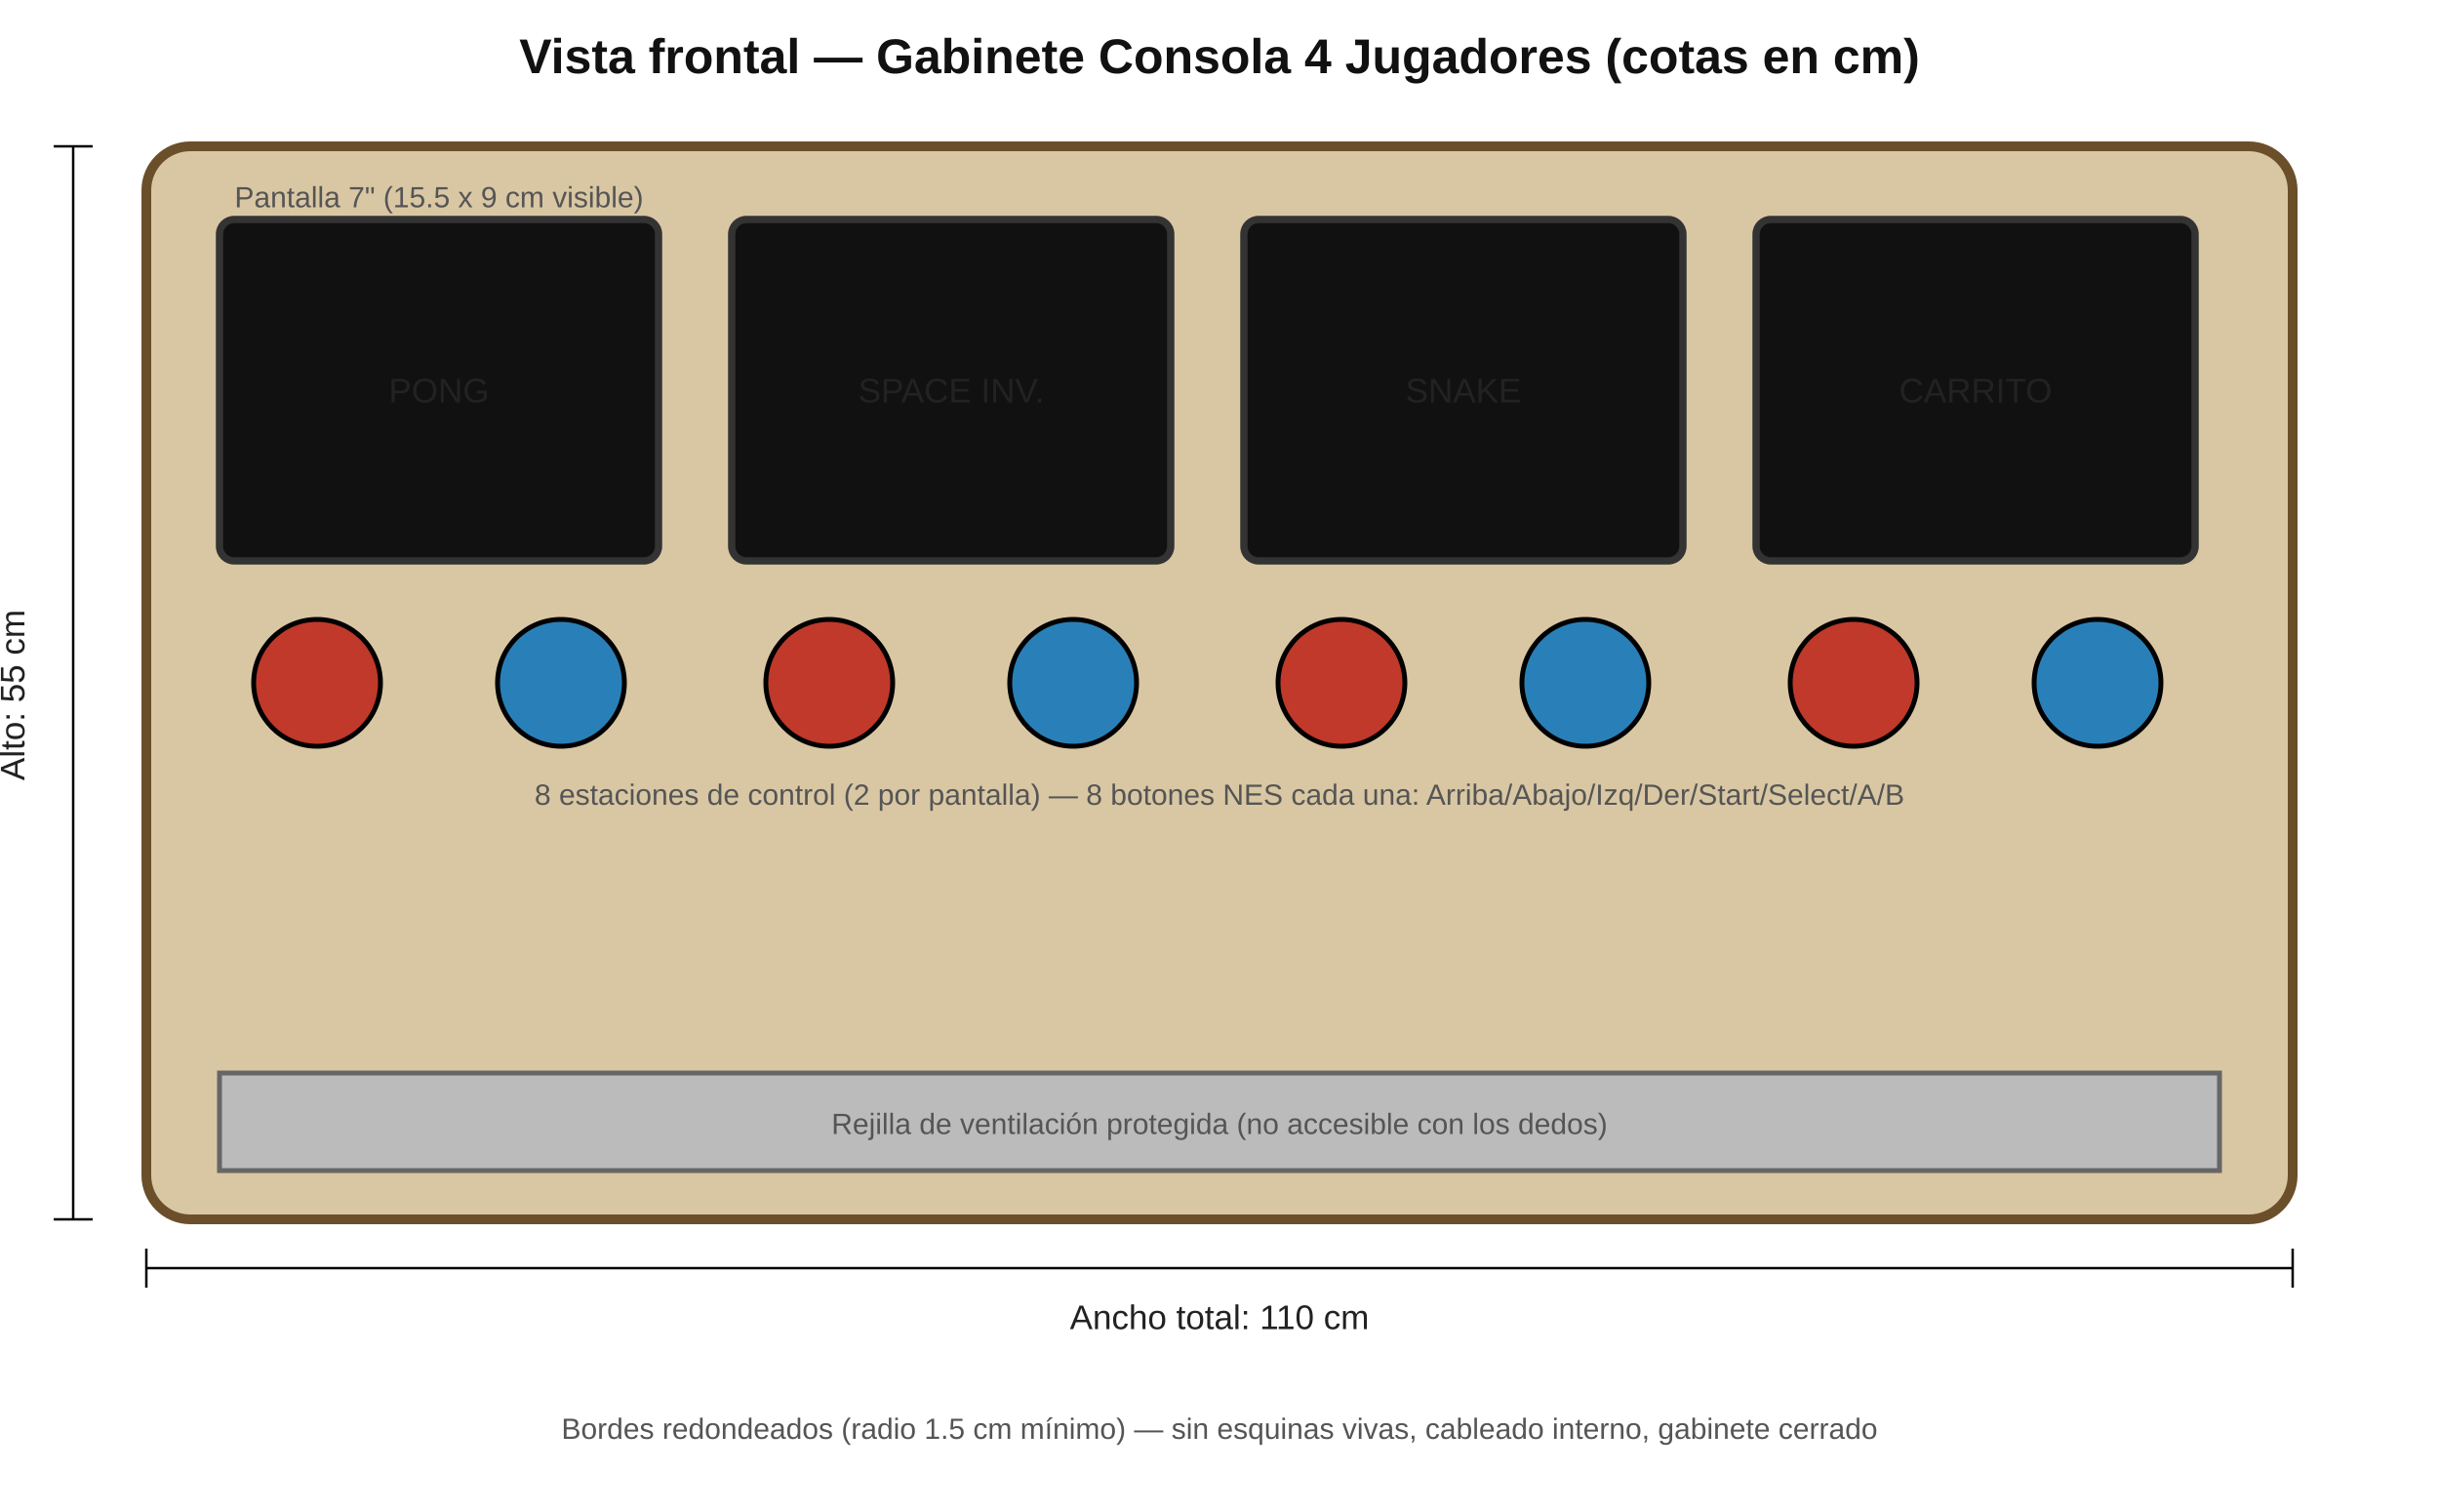
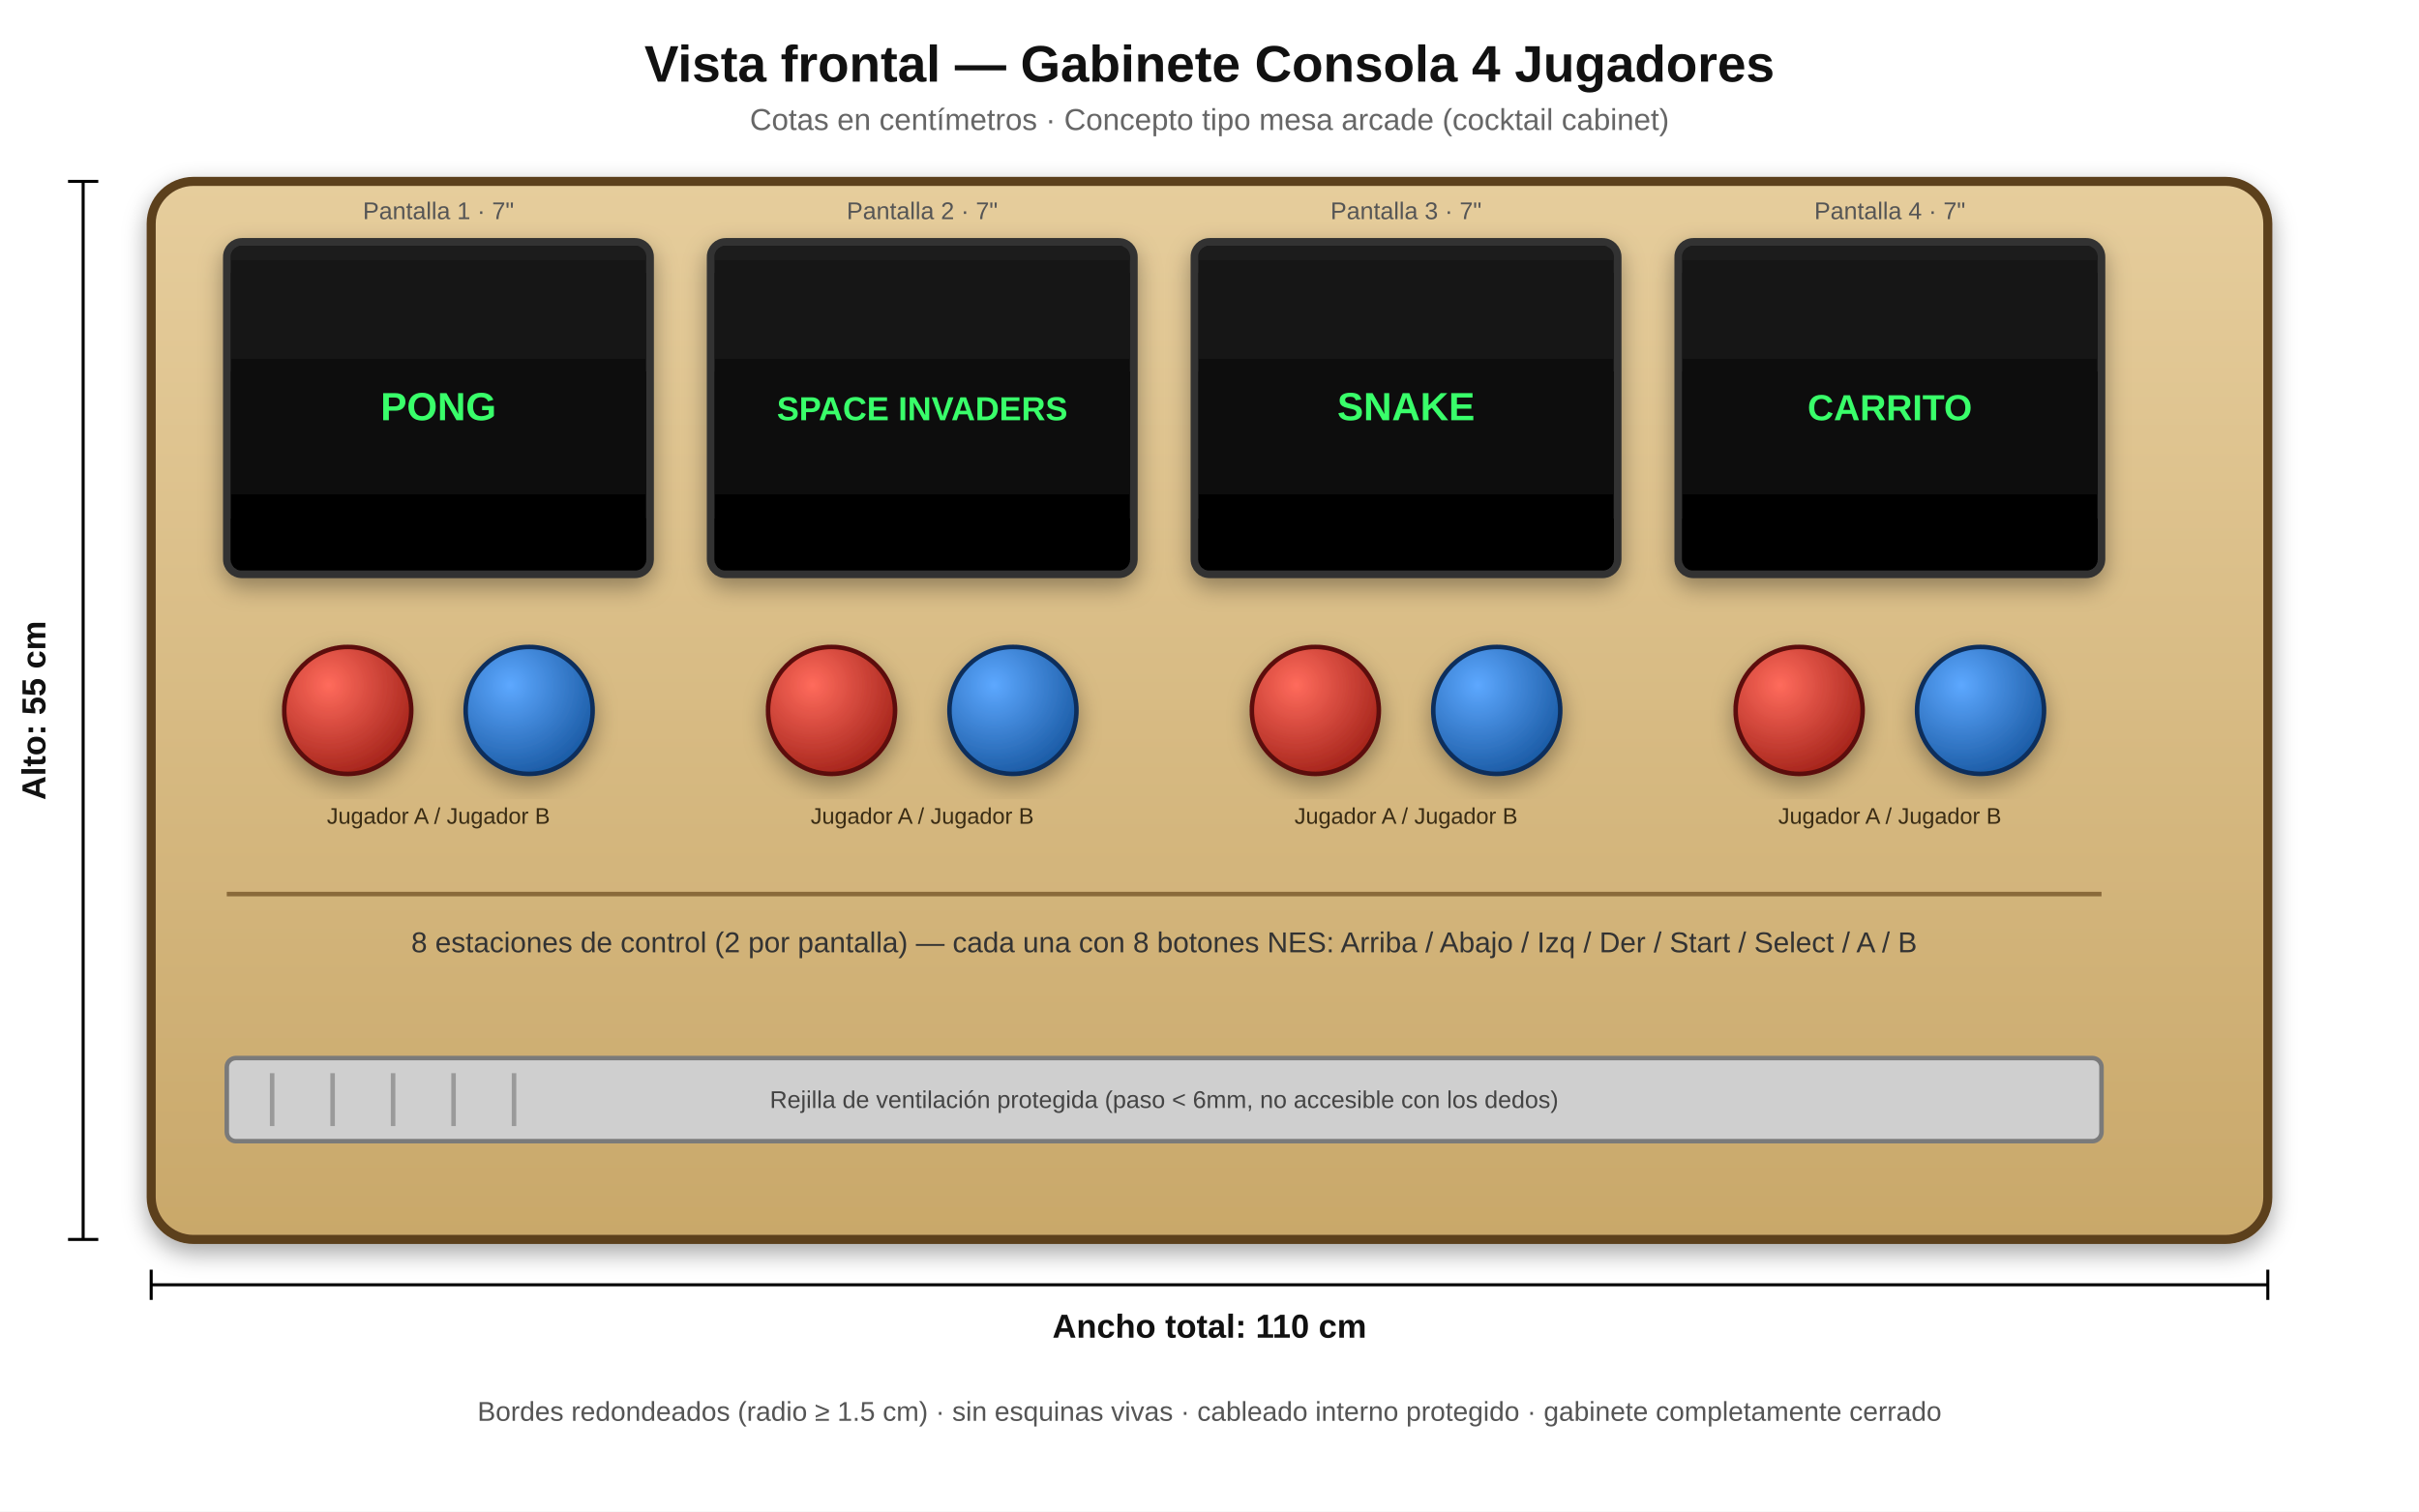
- <svg xmlns="http://www.w3.org/2000/svg" viewBox="0 0 1000 620" font-family="Arial, sans-serif">
-   <style>
-     .label { font-size: 14px; fill: #222; }
-     .dim { font-size: 12px; fill: #555; }
-     .title { font-size: 20px; fill: #111; font-weight: bold; }
-   </style>
-   <rect x="0" y="0" width="1000" height="620" fill="#ffffff" />
-   <text x="500" y="30" text-anchor="middle" class="title">Vista frontal — Gabinete Consola 4 Jugadores (cotas en cm)</text>
-   <rect x="60" y="60" width="880" height="440" rx="18" ry="18" fill="#d9c7a3" stroke="#6b4f2a" stroke-width="4" />
+ <svg xmlns="http://www.w3.org/2000/svg" viewBox="0 0 1600 1000" font-family="Arial, Helvetica, sans-serif">
+   <defs>
+     <linearGradient id="wood" x1="0" y1="0" x2="0" y2="1">
+       <stop offset="0%" stop-color="#e6cd9c" />
+       <stop offset="100%" stop-color="#c9a86a" />
+     </linearGradient>
+     <linearGradient id="screenGlow" x1="0" y1="0" x2="0" y2="1">
+       <stop offset="0%" stop-color="#1b1b1b" />
+       <stop offset="100%" stop-color="#000000" />
+     </linearGradient>
+     <filter id="softShadow" x="-20%" y="-20%" width="140%" height="140%">
+       <feDropShadow dx="0" dy="6" stdDeviation="8" flood-color="#000" flood-opacity="0.35" />
+     </filter>
+     <radialGradient id="btnRed" cx="35%" cy="30%" r="75%">
+       <stop offset="0%" stop-color="#ff6b5c" />
+       <stop offset="100%" stop-color="#a4231a" />
+     </radialGradient>
+     <radialGradient id="btnBlue" cx="35%" cy="30%" r="75%">
+       <stop offset="0%" stop-color="#5da8ff" />
+       <stop offset="100%" stop-color="#1a5aa4" />
+     </radialGradient>
+   </defs>
+   <rect x="0" y="0" width="1600" height="1000" fill="#ffffff" />
+   <text x="800" y="54" text-anchor="middle" font-size="34" font-weight="bold" fill="#111">
+     Vista frontal — Gabinete Consola 4 Jugadores
+   </text>
+   <text x="800" y="86" text-anchor="middle" font-size="20" fill="#666">
+     Cotas en centímetros · Concepto tipo mesa arcade (cocktail cabinet)
+   </text>
+   <rect x="100" y="120" width="1400" height="700" rx="28" ry="28" fill="url(#wood)" stroke="#5c3f1f" stroke-width="6" filter="url(#softShadow)" />
  <g>
-     <rect x="90" y="90" width="180" height="140" rx="6" fill="#111" stroke="#333" stroke-width="3" />
-     <rect x="300" y="90" width="180" height="140" rx="6" fill="#111" stroke="#333" stroke-width="3" />
-     <rect x="510" y="90" width="180" height="140" rx="6" fill="#111" stroke="#333" stroke-width="3" />
-     <rect x="720" y="90" width="180" height="140" rx="6" fill="#111" stroke="#333" stroke-width="3" />
-     <text x="180" y="165" text-anchor="middle" class="label" fill="#0f0">PONG</text>
-     <text x="390" y="165" text-anchor="middle" class="label" fill="#0f0">SPACE INV.</text>
-     <text x="600" y="165" text-anchor="middle" class="label" fill="#0f0">SNAKE</text>
-     <text x="810" y="165" text-anchor="middle" class="label" fill="#0f0">CARRITO</text>
+     <rect x="150" y="160" width="280" height="220" rx="10" fill="url(#screenGlow)" stroke="#333" stroke-width="5" filter="url(#softShadow)" />
+     <rect x="470" y="160" width="280" height="220" rx="10" fill="url(#screenGlow)" stroke="#333" stroke-width="5" filter="url(#softShadow)" />
+     <rect x="790" y="160" width="280" height="220" rx="10" fill="url(#screenGlow)" stroke="#333" stroke-width="5" filter="url(#softShadow)" />
+     <rect x="1110" y="160" width="280" height="220" rx="10" fill="url(#screenGlow)" stroke="#333" stroke-width="5" filter="url(#softShadow)" />
+     <text x="290" y="278" text-anchor="middle" font-size="26" font-weight="bold" fill="#39ff6a">PONG</text>
+     <text x="610" y="278" text-anchor="middle" font-size="22" font-weight="bold" fill="#39ff6a">SPACE INVADERS</text>
+     <text x="930" y="278" text-anchor="middle" font-size="26" font-weight="bold" fill="#39ff6a">SNAKE</text>
+     <text x="1250" y="278" text-anchor="middle" font-size="24" font-weight="bold" fill="#39ff6a">CARRITO</text>
+     <text x="290" y="145" text-anchor="middle" font-size="16" fill="#555">Pantalla 1 · 7"</text>
+     <text x="610" y="145" text-anchor="middle" font-size="16" fill="#555">Pantalla 2 · 7"</text>
+     <text x="930" y="145" text-anchor="middle" font-size="16" fill="#555">Pantalla 3 · 7"</text>
+     <text x="1250" y="145" text-anchor="middle" font-size="16" fill="#555">Pantalla 4 · 7"</text>
  </g>
-   <text x="180" y="85" text-anchor="middle" class="dim">Pantalla 7" (15.5 x 9 cm visible)</text>
  <g>
-     <circle cx="130" cy="280" r="26" fill="#c0392b" stroke="#000" stroke-width="2" />
-     <circle cx="230" cy="280" r="26" fill="#2980b9" stroke="#000" stroke-width="2" />
-     <circle cx="340" cy="280" r="26" fill="#c0392b" stroke="#000" stroke-width="2" />
-     <circle cx="440" cy="280" r="26" fill="#2980b9" stroke="#000" stroke-width="2" />
-     <circle cx="550" cy="280" r="26" fill="#c0392b" stroke="#000" stroke-width="2" />
-     <circle cx="650" cy="280" r="26" fill="#2980b9" stroke="#000" stroke-width="2" />
-     <circle cx="760" cy="280" r="26" fill="#c0392b" stroke="#000" stroke-width="2" />
-     <circle cx="860" cy="280" r="26" fill="#2980b9" stroke="#000" stroke-width="2" />
+     <circle cx="230" cy="470" r="42" fill="url(#btnRed)" stroke="#5c0e08" stroke-width="3" filter="url(#softShadow)" />
+     <circle cx="350" cy="470" r="42" fill="url(#btnBlue)" stroke="#0c2f5c" stroke-width="3" filter="url(#softShadow)" />
+     <circle cx="550" cy="470" r="42" fill="url(#btnRed)" stroke="#5c0e08" stroke-width="3" filter="url(#softShadow)" />
+     <circle cx="670" cy="470" r="42" fill="url(#btnBlue)" stroke="#0c2f5c" stroke-width="3" filter="url(#softShadow)" />
+     <circle cx="870" cy="470" r="42" fill="url(#btnRed)" stroke="#5c0e08" stroke-width="3" filter="url(#softShadow)" />
+     <circle cx="990" cy="470" r="42" fill="url(#btnBlue)" stroke="#0c2f5c" stroke-width="3" filter="url(#softShadow)" />
+     <circle cx="1190" cy="470" r="42" fill="url(#btnRed)" stroke="#5c0e08" stroke-width="3" filter="url(#softShadow)" />
+     <circle cx="1310" cy="470" r="42" fill="url(#btnBlue)" stroke="#0c2f5c" stroke-width="3" filter="url(#softShadow)" />
+     <text x="290" y="545" text-anchor="middle" font-size="15" fill="#3a2c14">Jugador A / Jugador B</text>
+     <text x="610" y="545" text-anchor="middle" font-size="15" fill="#3a2c14">Jugador A / Jugador B</text>
+     <text x="930" y="545" text-anchor="middle" font-size="15" fill="#3a2c14">Jugador A / Jugador B</text>
+     <text x="1250" y="545" text-anchor="middle" font-size="15" fill="#3a2c14">Jugador A / Jugador B</text>
  </g>
-   <text x="500" y="330" text-anchor="middle" class="dim">8 estaciones de control (2 por pantalla) — 8 botones NES cada una: Arriba/Abajo/Izq/Der/Start/Select/A/B</text>
-   <rect x="90" y="440" width="820" height="40" fill="#bbb" stroke="#666" stroke-width="2" />
-   <text x="500" y="465" text-anchor="middle" class="dim">Rejilla de ventilación protegida (no accesible con los dedos)</text>
-   <line x1="60" y1="520" x2="940" y2="520" stroke="#000" stroke-width="1" />
-   <line x1="60" y1="512" x2="60" y2="528" stroke="#000" stroke-width="1" />
-   <line x1="940" y1="512" x2="940" y2="528" stroke="#000" stroke-width="1" />
-   <text x="500" y="545" text-anchor="middle" class="label">Ancho total: 110 cm</text>
-   <line x1="30" y1="60" x2="30" y2="500" stroke="#000" stroke-width="1" />
-   <line x1="22" y1="60" x2="38" y2="60" stroke="#000" stroke-width="1" />
-   <line x1="22" y1="500" x2="38" y2="500" stroke="#000" stroke-width="1" />
-   <text x="10" y="285" text-anchor="middle" class="label" transform="rotate(-90 10 285)">Alto: 55 cm</text>
-   <text x="500" y="590" text-anchor="middle" class="dim">Bordes redondeados (radio 1.5 cm mínimo) — sin esquinas vivas, cableado interno, gabinete cerrado</text>
+   <rect x="150" y="590" width="1240" height="3" fill="#8a6a3a" />
+   <text x="770" y="630" text-anchor="middle" font-size="19" fill="#333">
+     8 estaciones de control (2 por pantalla) — cada una con 8 botones NES: Arriba / Abajo / Izq / Der / Start / Select / A / B
+   </text>
+   <rect x="150" y="700" width="1240" height="55" rx="6" fill="#cfcfcf" stroke="#7a7a7a" stroke-width="3" />
+   <g stroke="#9a9a9a" stroke-width="3">
+     <line x1="180" y1="710" x2="180" y2="745" />
+     <line x1="220" y1="710" x2="220" y2="745" />
+     <line x1="260" y1="710" x2="260" y2="745" />
+     <line x1="300" y1="710" x2="300" y2="745" />
+     <line x1="340" y1="710" x2="340" y2="745" />
+   </g>
+   <text x="770" y="733" text-anchor="middle" font-size="16" fill="#444">
+     Rejilla de ventilación protegida (paso &lt; 6mm, no accesible con los dedos)
+   </text>
+   <line x1="100" y1="850" x2="1500" y2="850" stroke="#000" stroke-width="2" />
+   <line x1="100" y1="840" x2="100" y2="860" stroke="#000" stroke-width="2" />
+   <line x1="1500" y1="840" x2="1500" y2="860" stroke="#000" stroke-width="2" />
+   <text x="800" y="885" text-anchor="middle" font-size="22" font-weight="bold" fill="#111">Ancho total: 110 cm</text>
+   <line x1="55" y1="120" x2="55" y2="820" stroke="#000" stroke-width="2" />
+   <line x1="45" y1="120" x2="65" y2="120" stroke="#000" stroke-width="2" />
+   <line x1="45" y1="820" x2="65" y2="820" stroke="#000" stroke-width="2" />
+   <text x="30" y="470" text-anchor="middle" font-size="22" font-weight="bold" fill="#111" transform="rotate(-90 30 470)">Alto: 55 cm</text>
+   <text x="800" y="940" text-anchor="middle" font-size="18" fill="#555">
+     Bordes redondeados (radio ≥ 1.5 cm) · sin esquinas vivas · cableado interno protegido · gabinete completamente cerrado
+   </text>
</svg>
